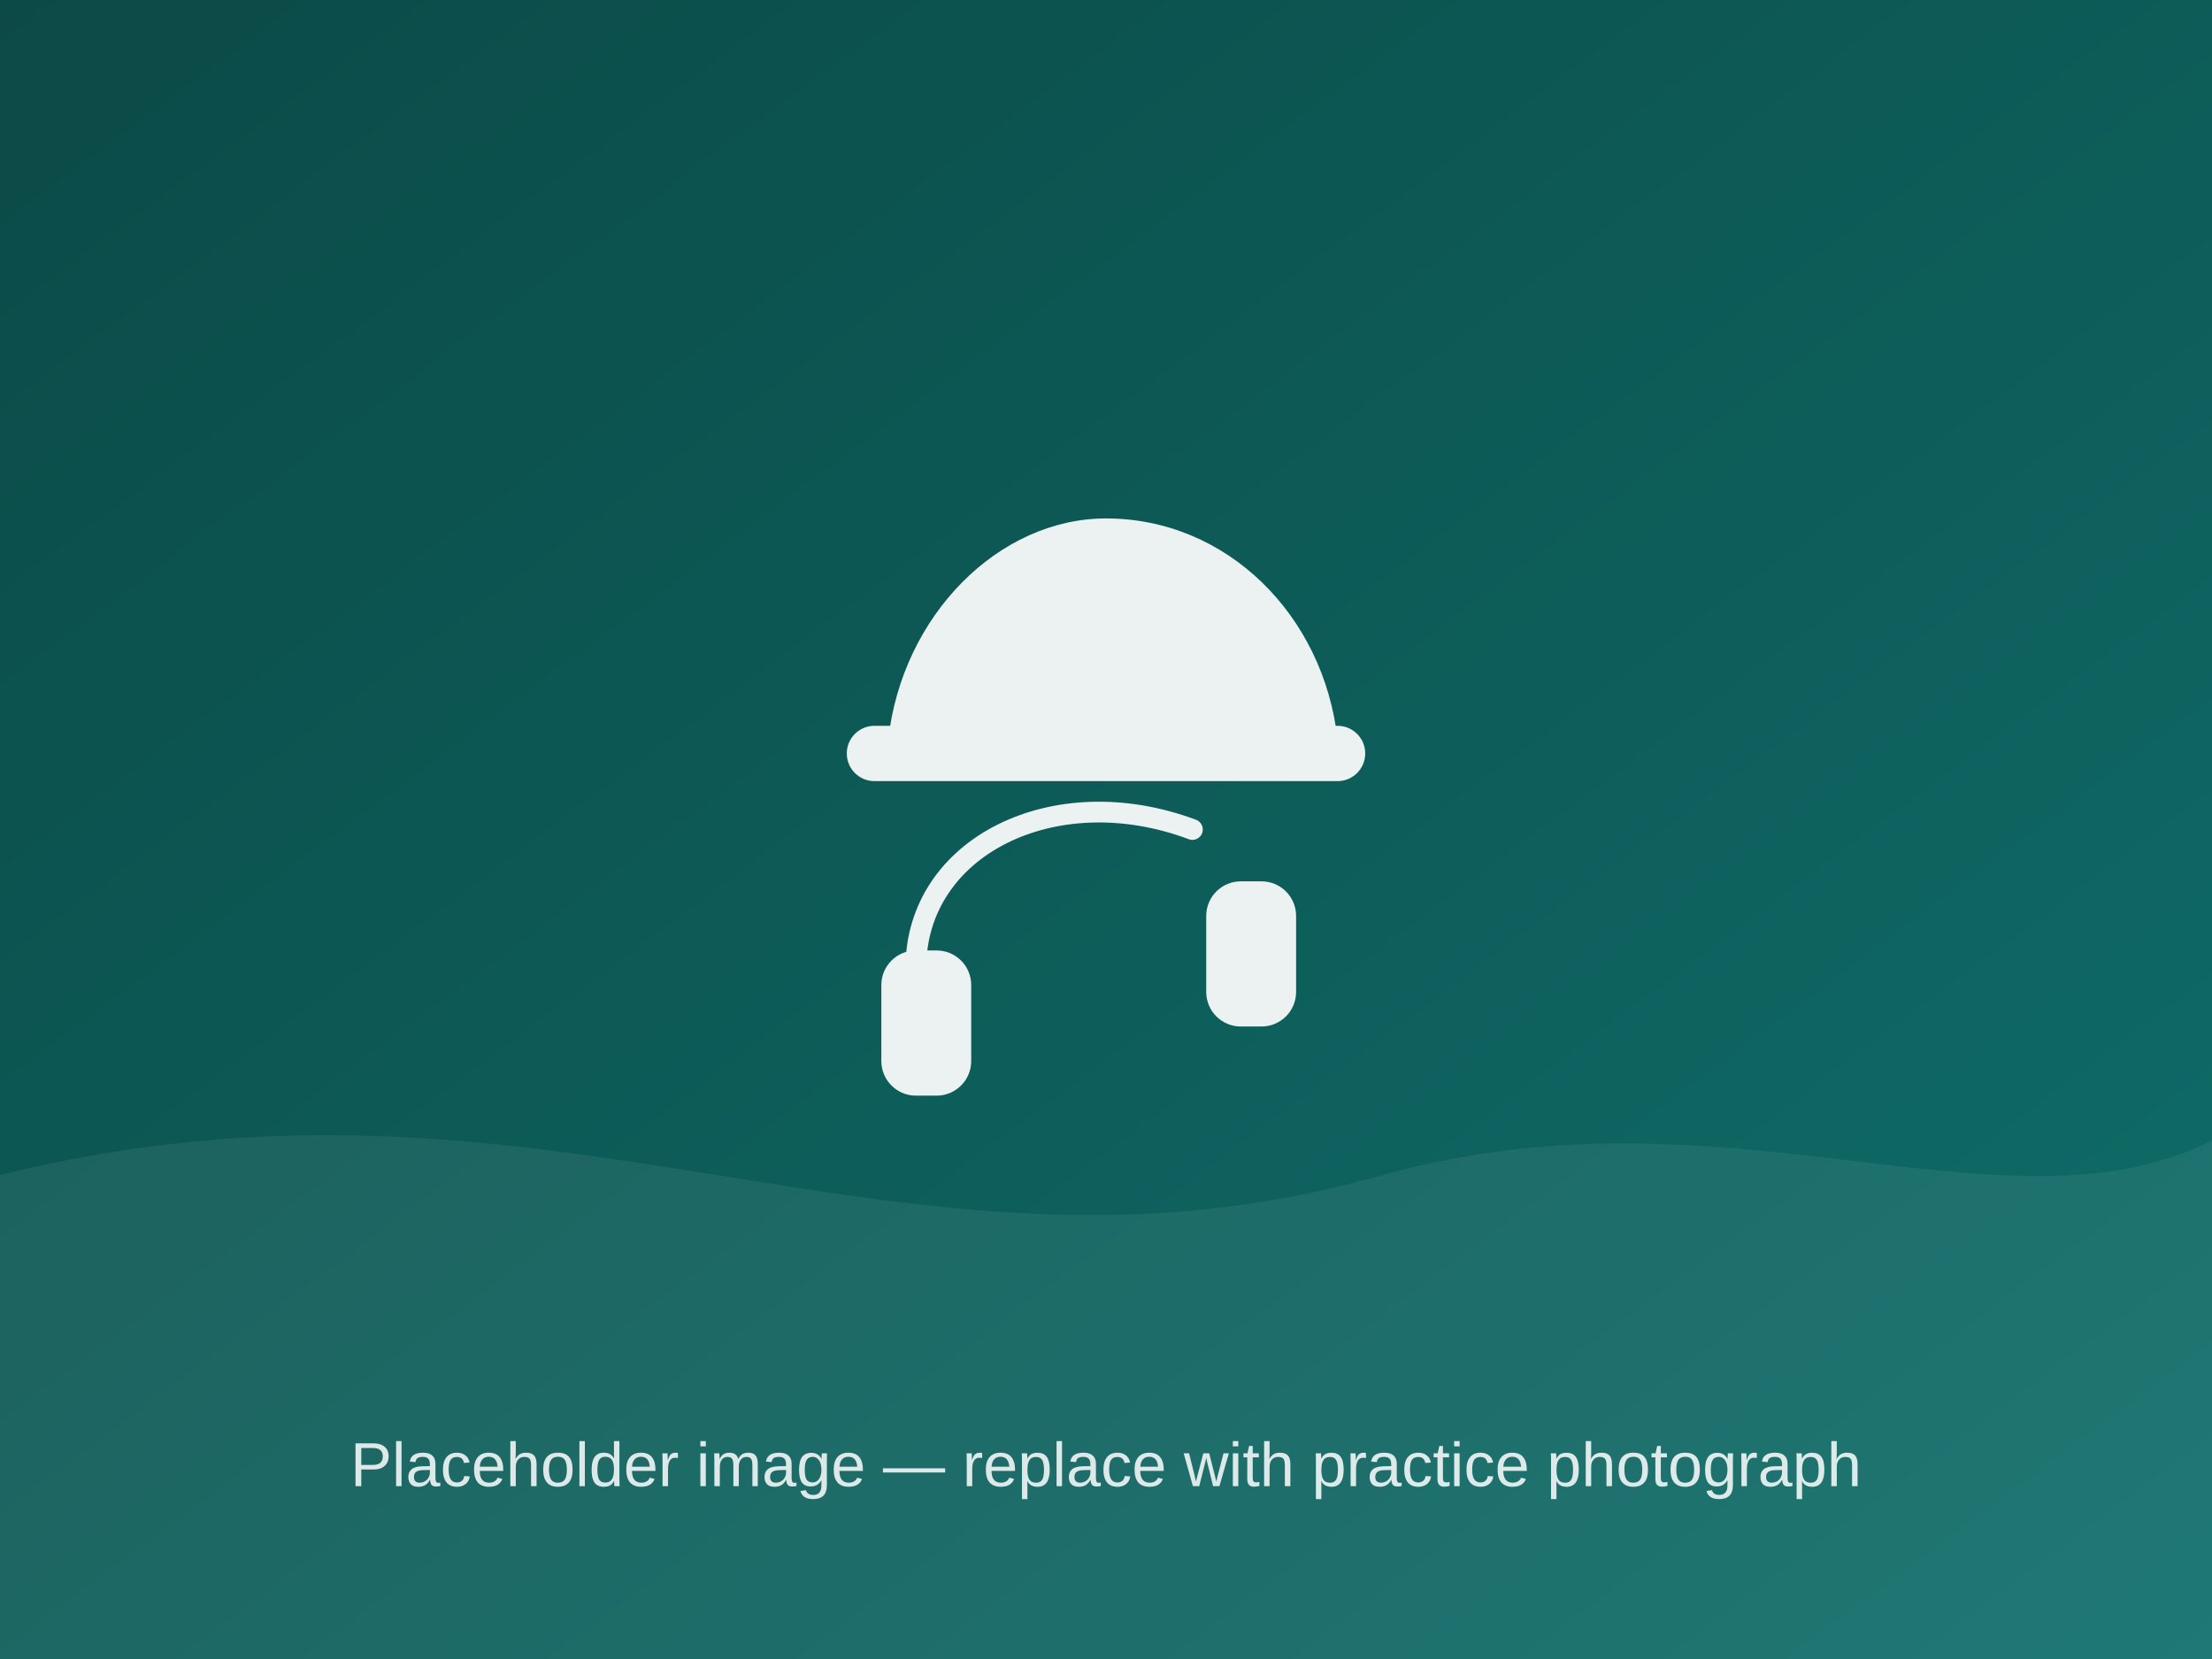
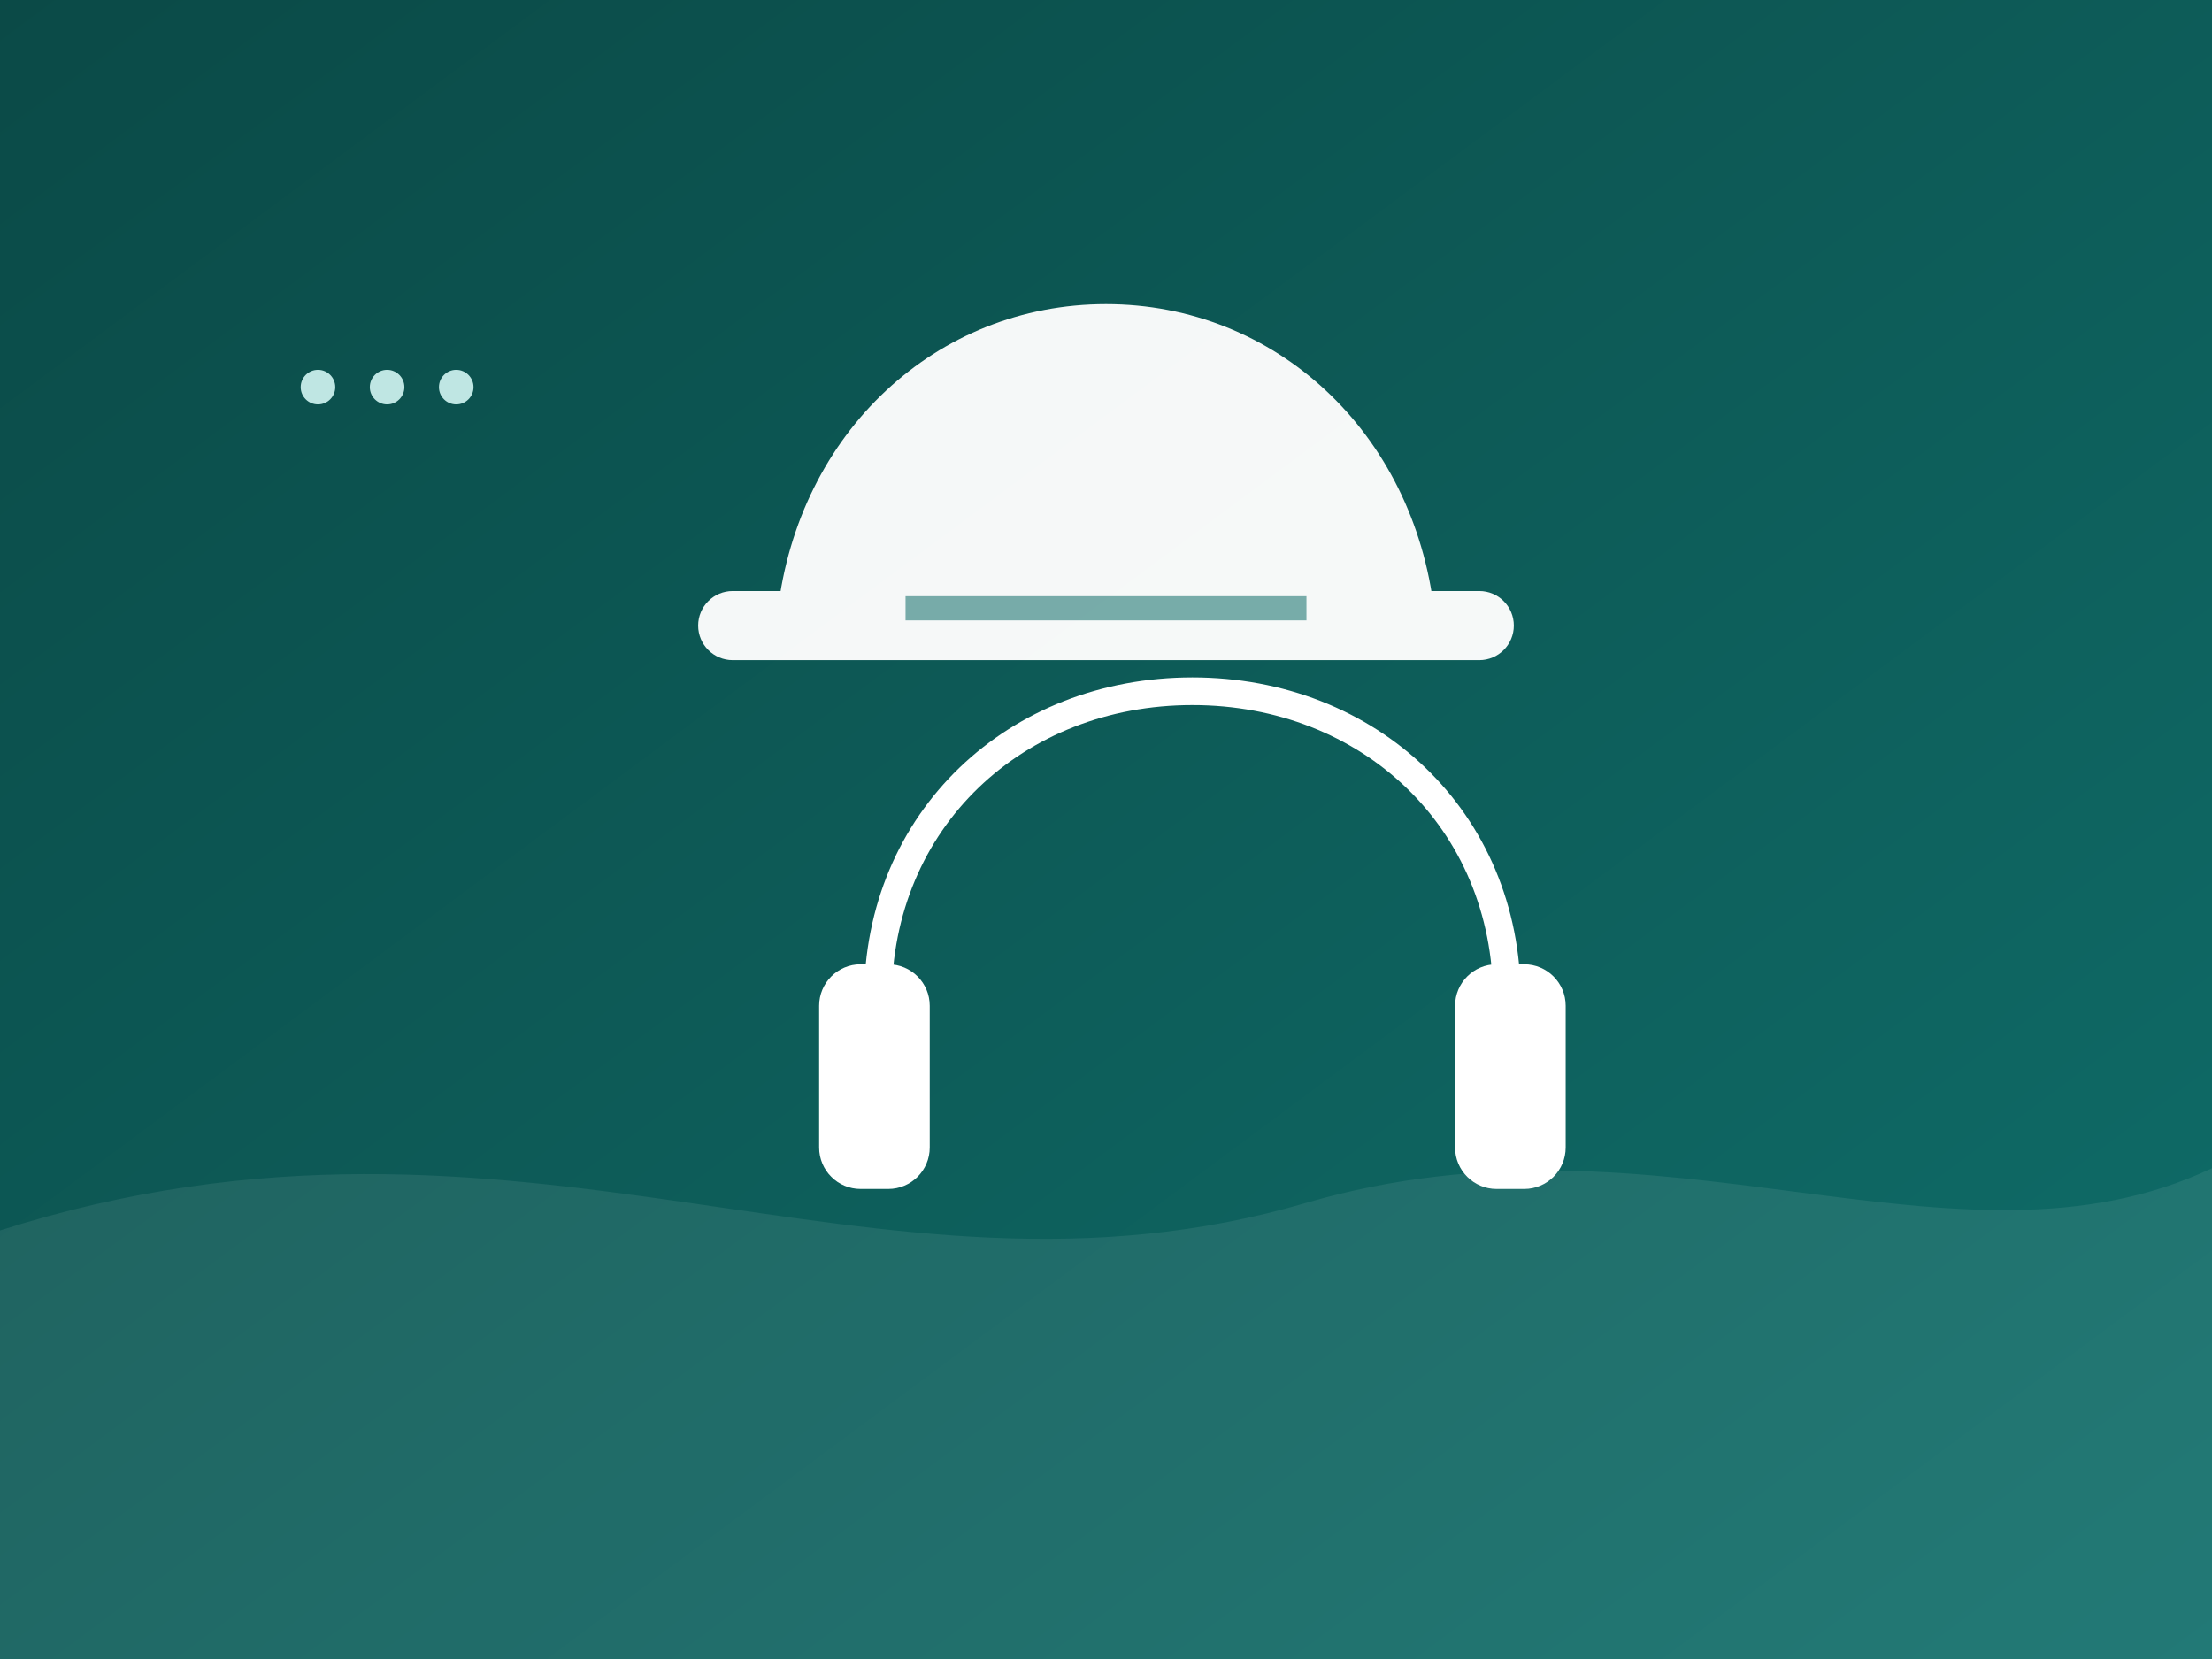
- <svg xmlns="http://www.w3.org/2000/svg" viewBox="0 0 640 480" role="img" aria-labelledby="t3 d3">
+ <svg xmlns="http://www.w3.org/2000/svg" viewBox="0 0 640 480" role="img" aria-labelledby="title desc">
  <defs>
-     <linearGradient id="bg3" x1="0" y1="0" x2="1" y2="1">
-       <stop offset="0" stop-color="#0B4A47" />
+     <linearGradient id="bg" x1="0" y1="0" x2="1" y2="1">
+       <stop stop-color="#0B4A47" />
      <stop offset="1" stop-color="#0F6E6A" />
    </linearGradient>
  </defs>
-   <rect width="640" height="480" fill="url(#bg3)" />
-   <path d="M0,340 C160,300 260,380 400,340 C500,312 580,360 640,330 L640,480 L0,480 Z" fill="#ffffff" opacity="0.07" />
-   <g transform="translate(255,150)" fill="#ffffff" opacity="0.92">
-     <path d="M65,0 C100,0 128,28 132,64 L2,64 C6,28 34,0 65,0 Z" />
-     <rect x="-10" y="60" width="150" height="16" rx="8" />
+   <rect width="640" height="480" fill="url(#bg)" />
+   <path d="M0 356c151-48 252 29 378-8 103-30 188 25 262-10v142H0Z" fill="#fff" opacity=".08" />
+   <g transform="translate(220 88)" fill="#fff" opacity=".96">
+     <path d="M100 0c49 0 89 37 95 89H5C11 37 51 0 100 0Z" />
+     <rect x="-18" y="83" width="236" height="20" rx="10" />
+     <path d="M42 88h116" stroke="#0F6E6A" stroke-width="7" opacity=".55" />
  </g>
-   <g transform="translate(255,240)" fill="none" stroke="#ffffff" stroke-width="6" opacity="0.92">
-     <path d="M10,40 C10,5 50,-15 90,0" stroke-linecap="round" />
-     <rect x="0" y="35" width="26" height="42" rx="10" fill="#ffffff" stroke="none" />
-     <rect x="94" y="15" width="26" height="42" rx="10" fill="#ffffff" stroke="none" />
+   <g transform="translate(250 214)" fill="none" stroke="#fff" stroke-width="8" stroke-linecap="round">
+     <path d="M4 75c0-52 40-89 91-89s91 37 91 89" />
+     <rect x="-13" y="65" width="32" height="65" rx="12" fill="#fff" stroke="none" />
+     <rect x="171" y="65" width="32" height="65" rx="12" fill="#fff" stroke="none" />
  </g>
-   <text x="320" y="430" text-anchor="middle" font-family="Arial, sans-serif" font-size="18" fill="#ffffff" opacity="0.85">Placeholder image — replace with practice photograph</text>
+   <g fill="#BFE6E3">
+     <circle cx="92" cy="112" r="5" />
+     <circle cx="112" cy="112" r="5" />
+     <circle cx="132" cy="112" r="5" />
+   </g>
</svg>
